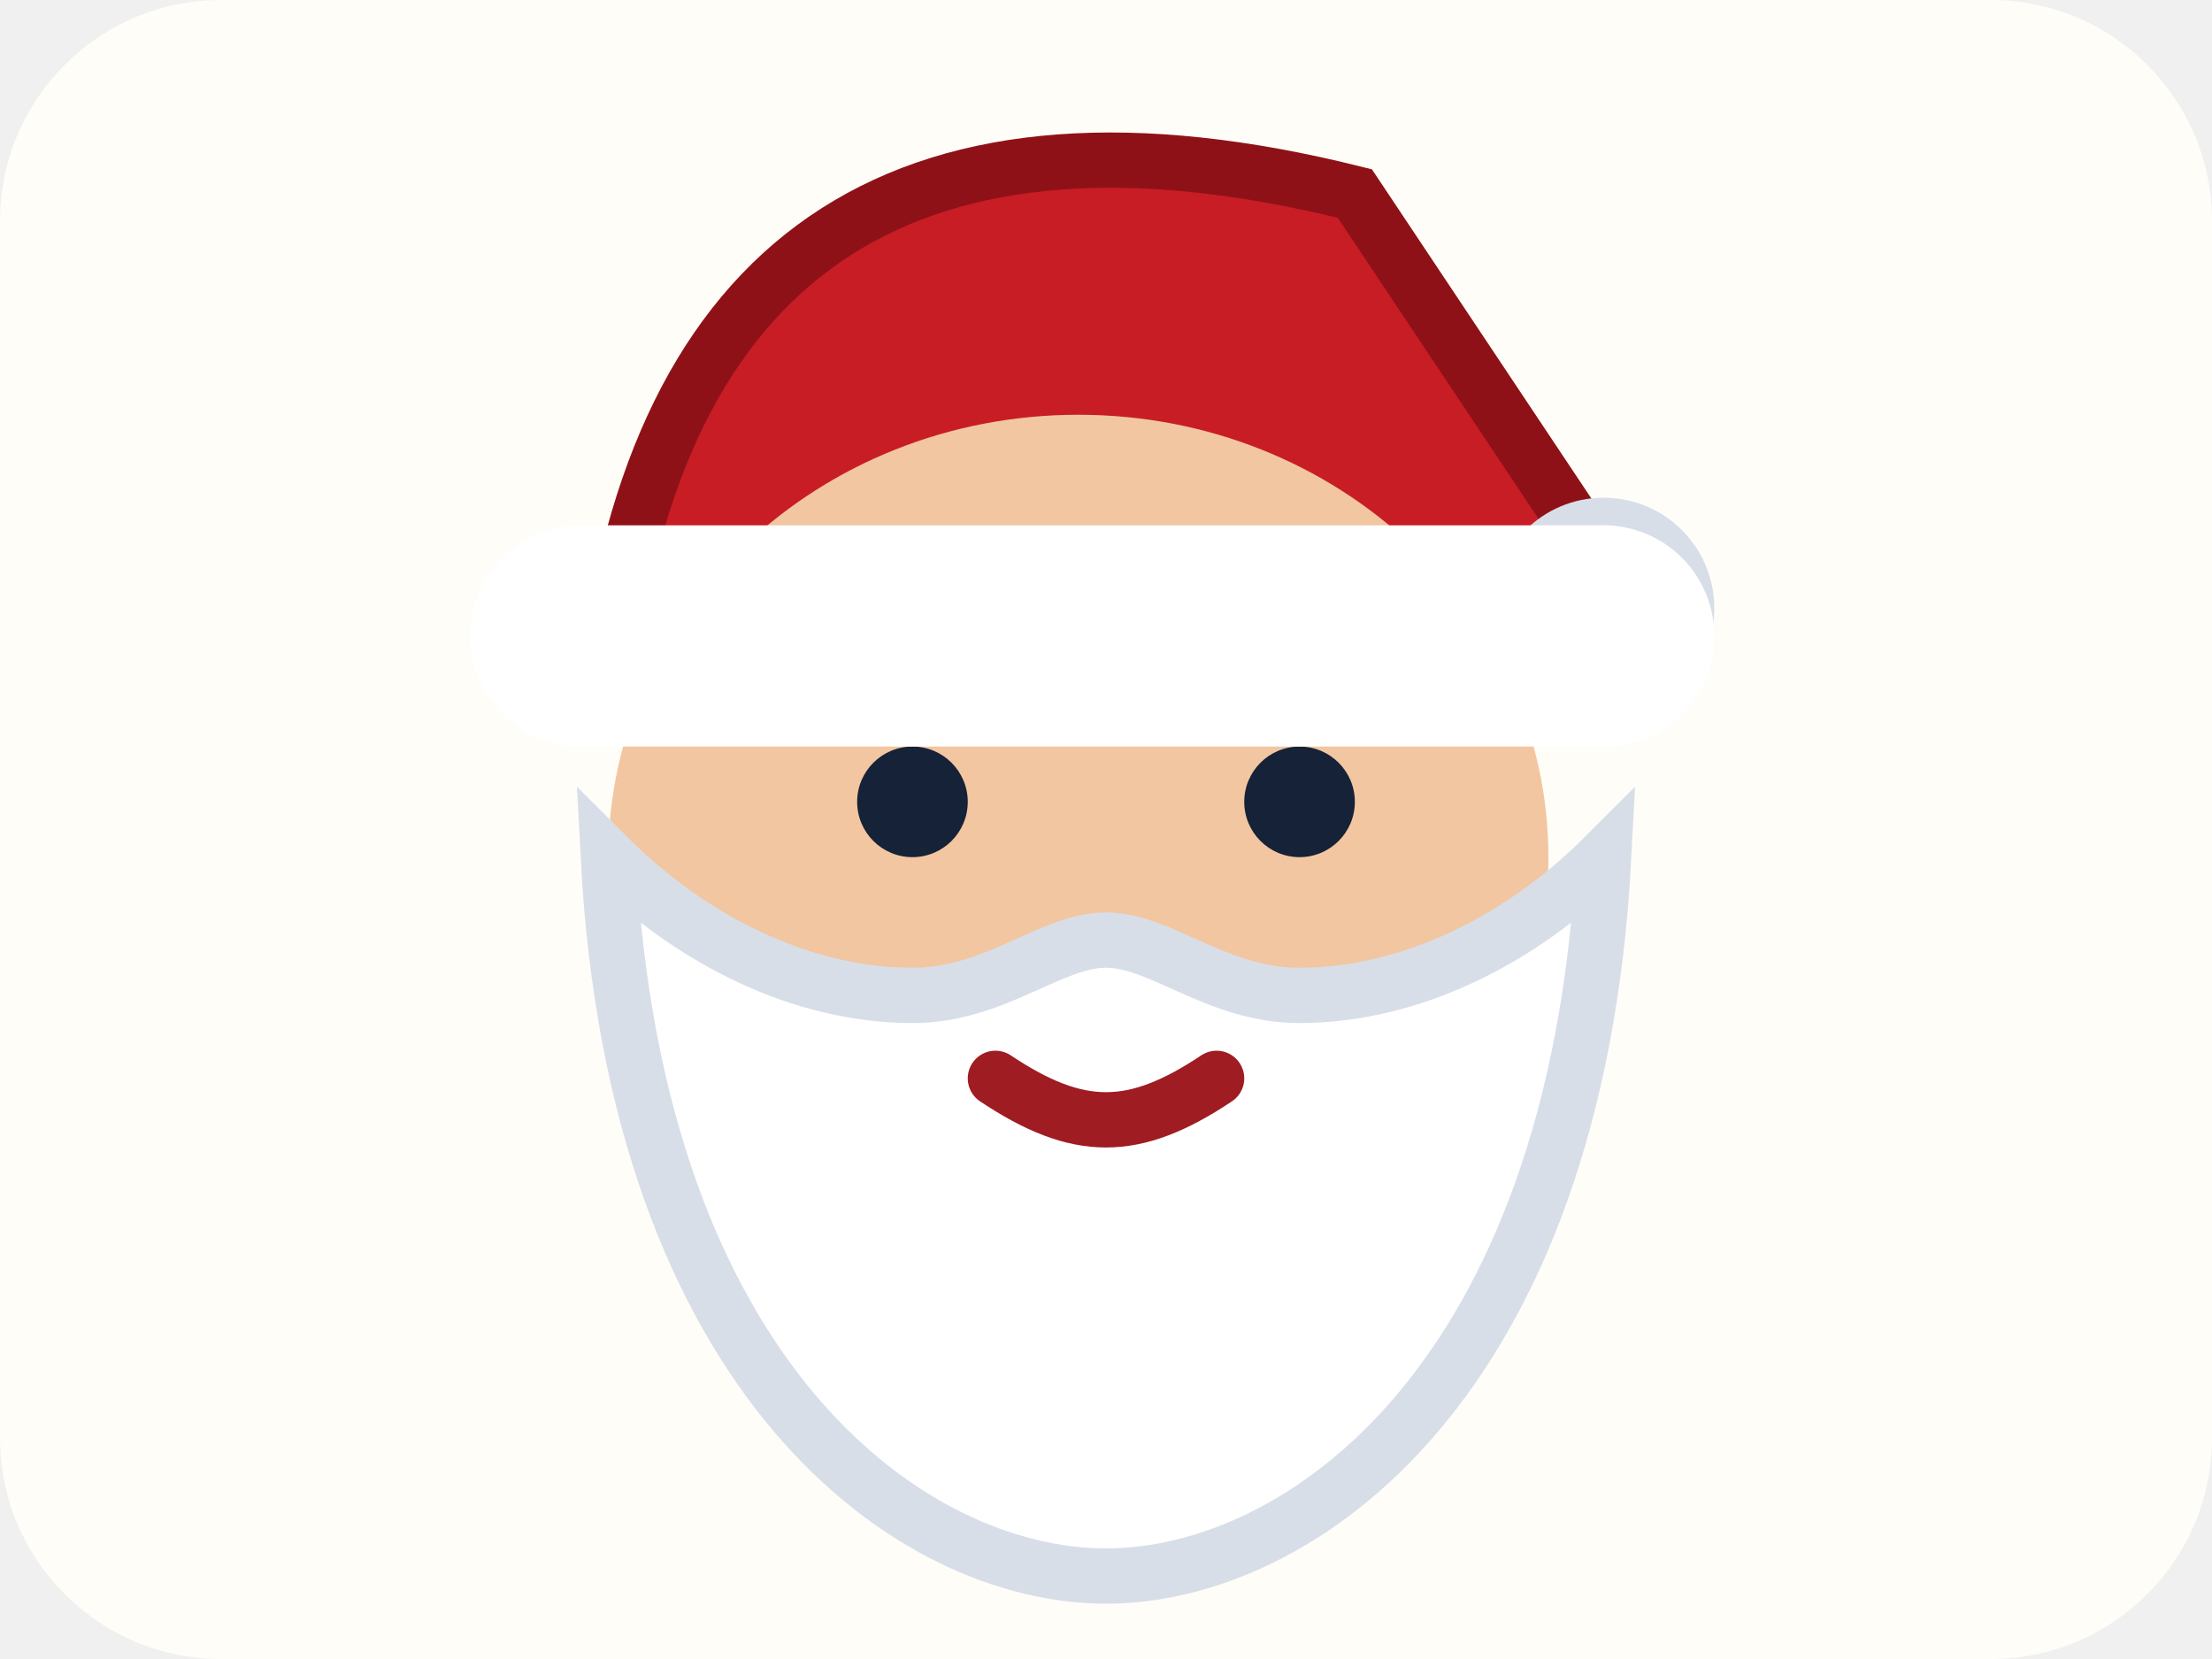
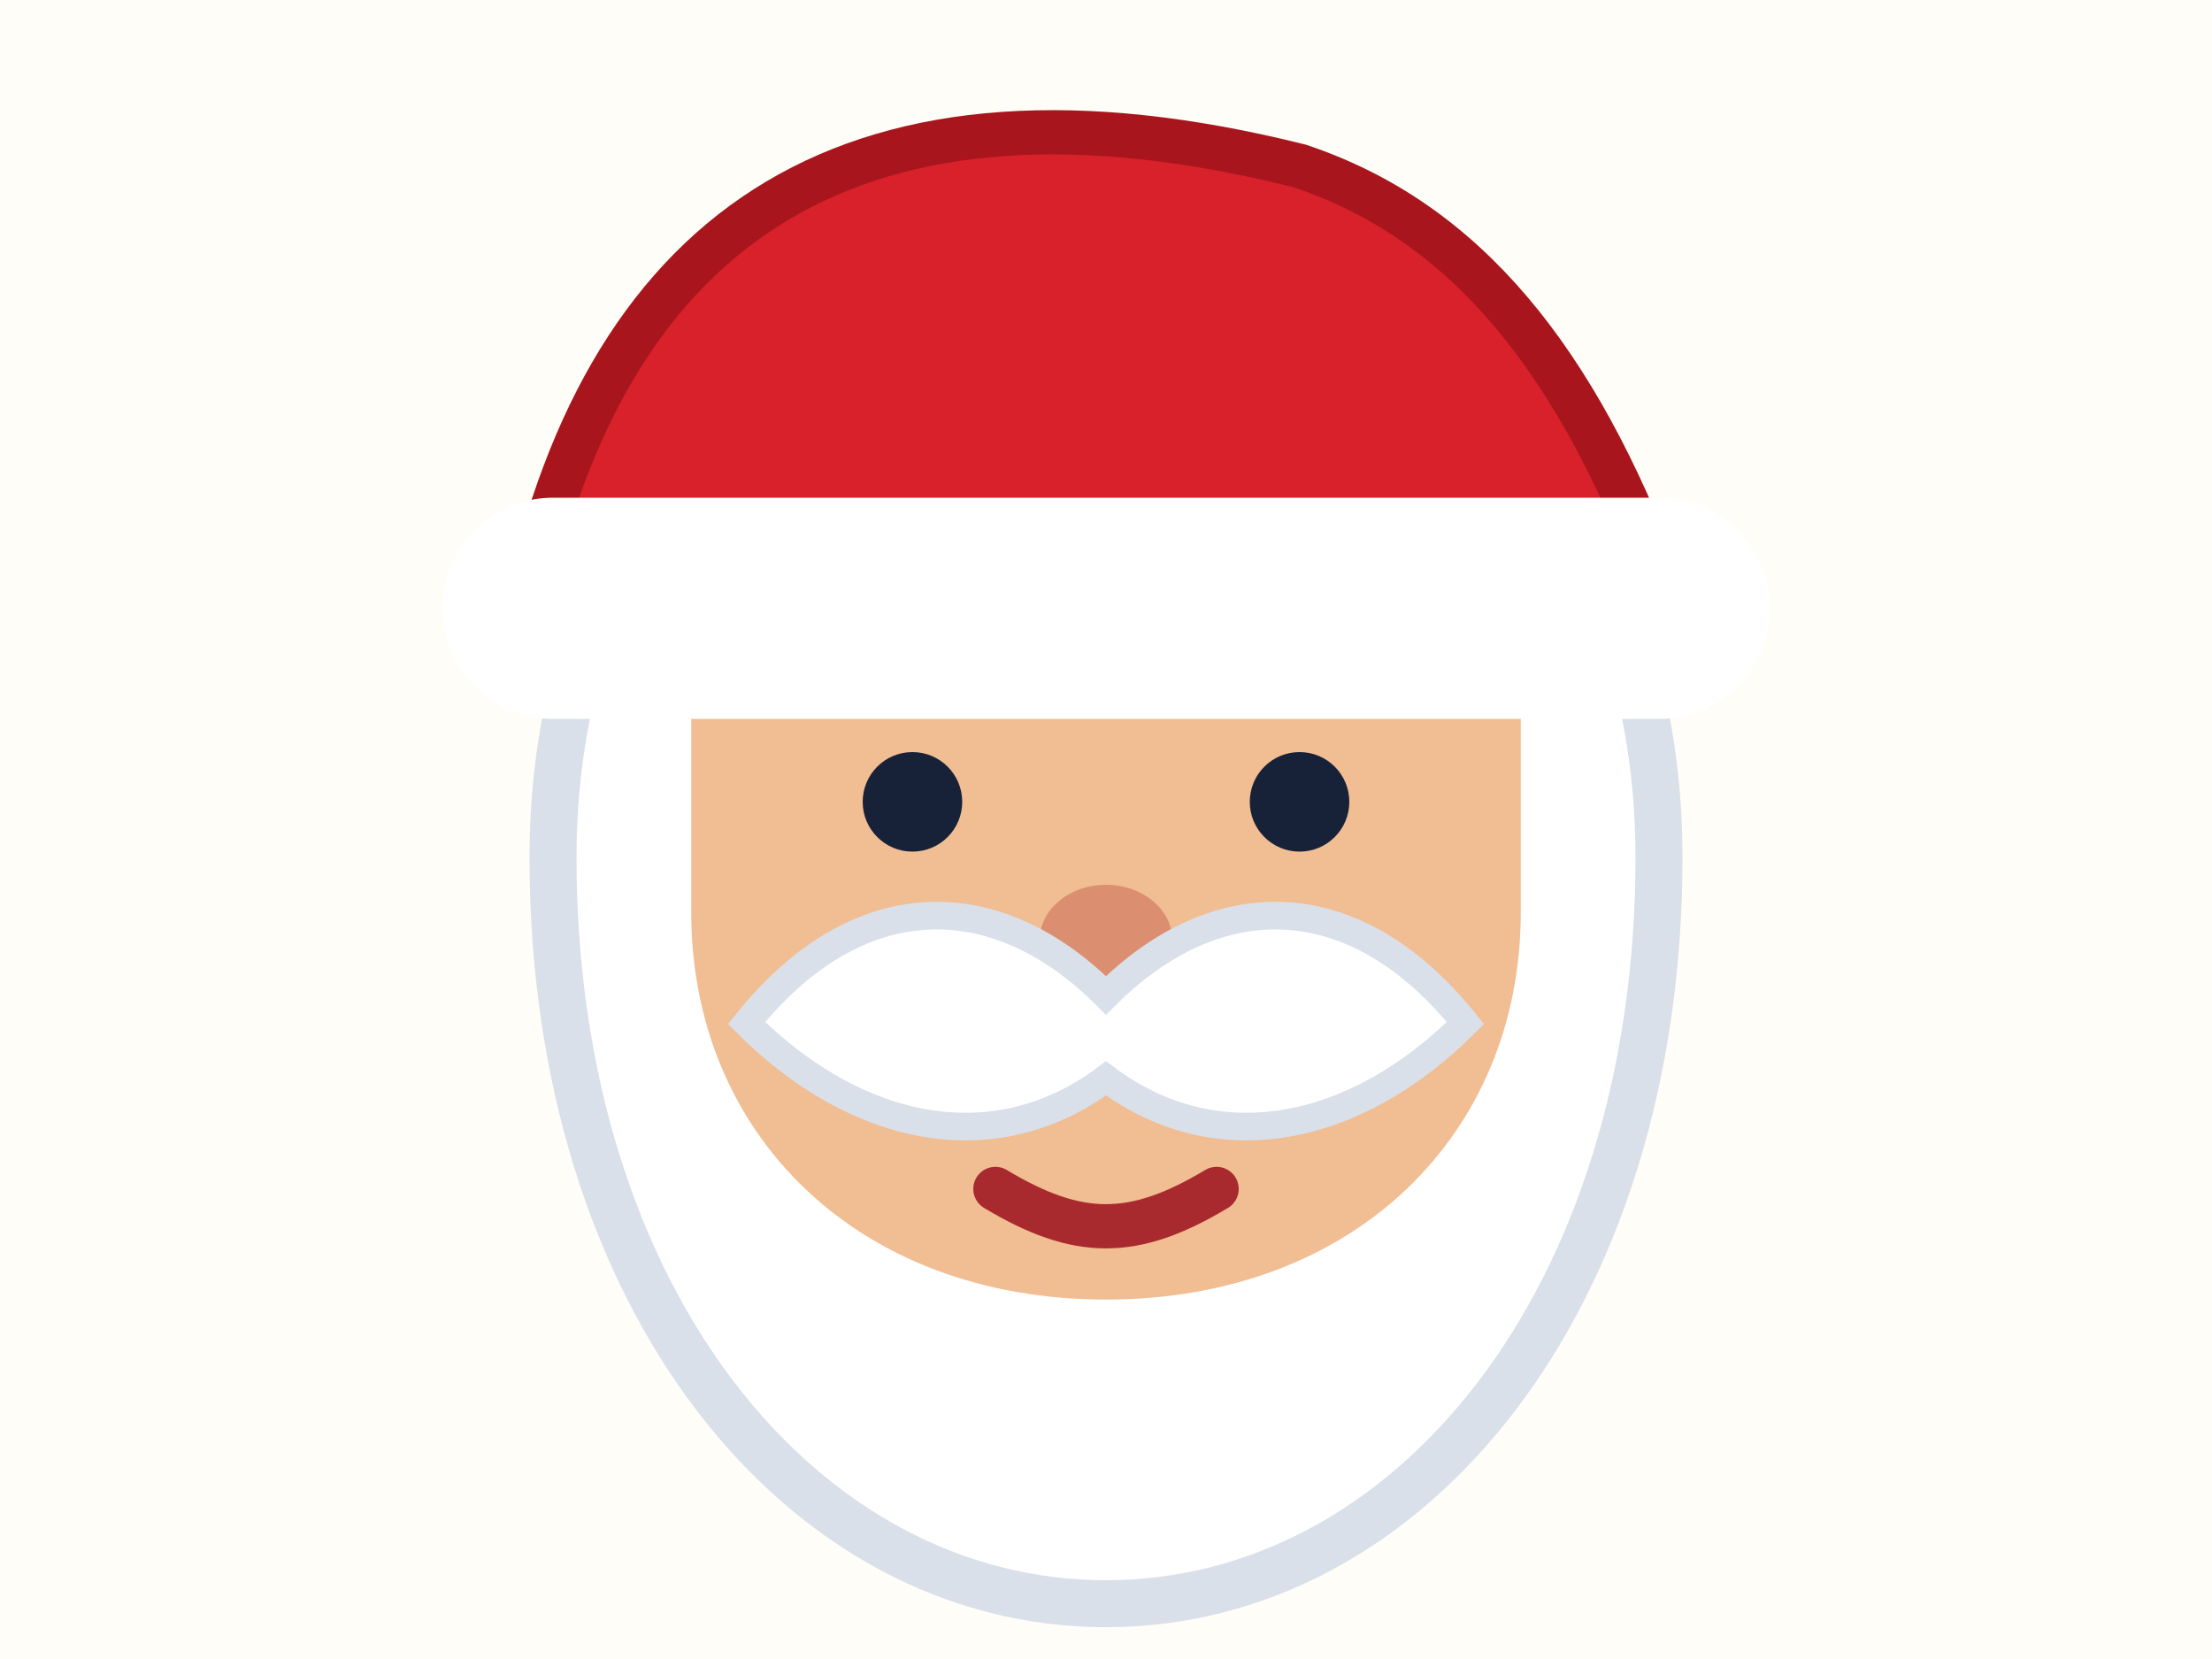
<svg xmlns="http://www.w3.org/2000/svg" width="80" height="60" viewBox="0 0 80 60">
-   <rect width="80" height="60" rx="8" fill="#fffdf7" />
-   <path d="M22 24C24 9 33 3 49 7l10 15-8 3H25Z" fill="#c81d25" stroke="#8f1118" stroke-width="2" />
-   <circle cx="58" cy="22" r="3.5" fill="#fff" stroke="#d8dee8" stroke-width="1" />
-   <ellipse cx="39" cy="31" rx="17" ry="16" fill="#f2c6a0" />
-   <path d="M22 31c1 19 11 26 18 26s17-7 18-26c-3 3-7 5-11 5-3 0-5-2-7-2s-4 2-7 2c-4 0-8-2-11-5Z" fill="#fff" stroke="#d8dee8" stroke-width="2" />
-   <circle cx="33" cy="29" r="2" fill="#152238" />
-   <circle cx="47" cy="29" r="2" fill="#152238" />
-   <path d="M36 39c3 2 5 2 8 0" fill="none" stroke="#9f1c22" stroke-width="2" stroke-linecap="round" />
-   <path d="M21 23h37" stroke="#fff" stroke-width="8" stroke-linecap="round" />
+   <rect width="80" height="60" fill="#fffdf7" />
+   <path d="M20 31c0-13 9-22 20-22s20 9 20 22c0 16-9 27-20 27S20 47 20 31Z" fill="#fff" stroke="#d9e0e9" stroke-width="1.7" />
+   <path d="M25 25c0-9 6-15 15-15s15 6 15 15v8c0 8-6 14-15 14S25 41 25 33Z" fill="#f1bd92" />
+   <path d="M19 22C22 8 31 2 47 6c6 2 10 7 13 15H20Z" fill="#d8212a" stroke="#a8151c" stroke-width="1.6" />
+   <path d="M20 22h40" stroke="#fff" stroke-width="8" stroke-linecap="round" />
+   <circle cx="33" cy="29" r="1.8" fill="#172238" />
+   <circle cx="47" cy="29" r="1.8" fill="#172238" />
+   <ellipse cx="40" cy="34" rx="2.4" ry="2" fill="#dc8f70" />
+   <path d="M27 37c4-5 9-5 13-1 4-4 9-4 13 1-4 4-9 5-13 2-4 3-9 2-13-2Z" fill="#fff" stroke="#d9e0e9" stroke-width="1" />
+   <path d="M36 43c3 1.8 5 1.8 8 0" fill="none" stroke="#a92a2e" stroke-width="1.6" stroke-linecap="round" />
</svg>
